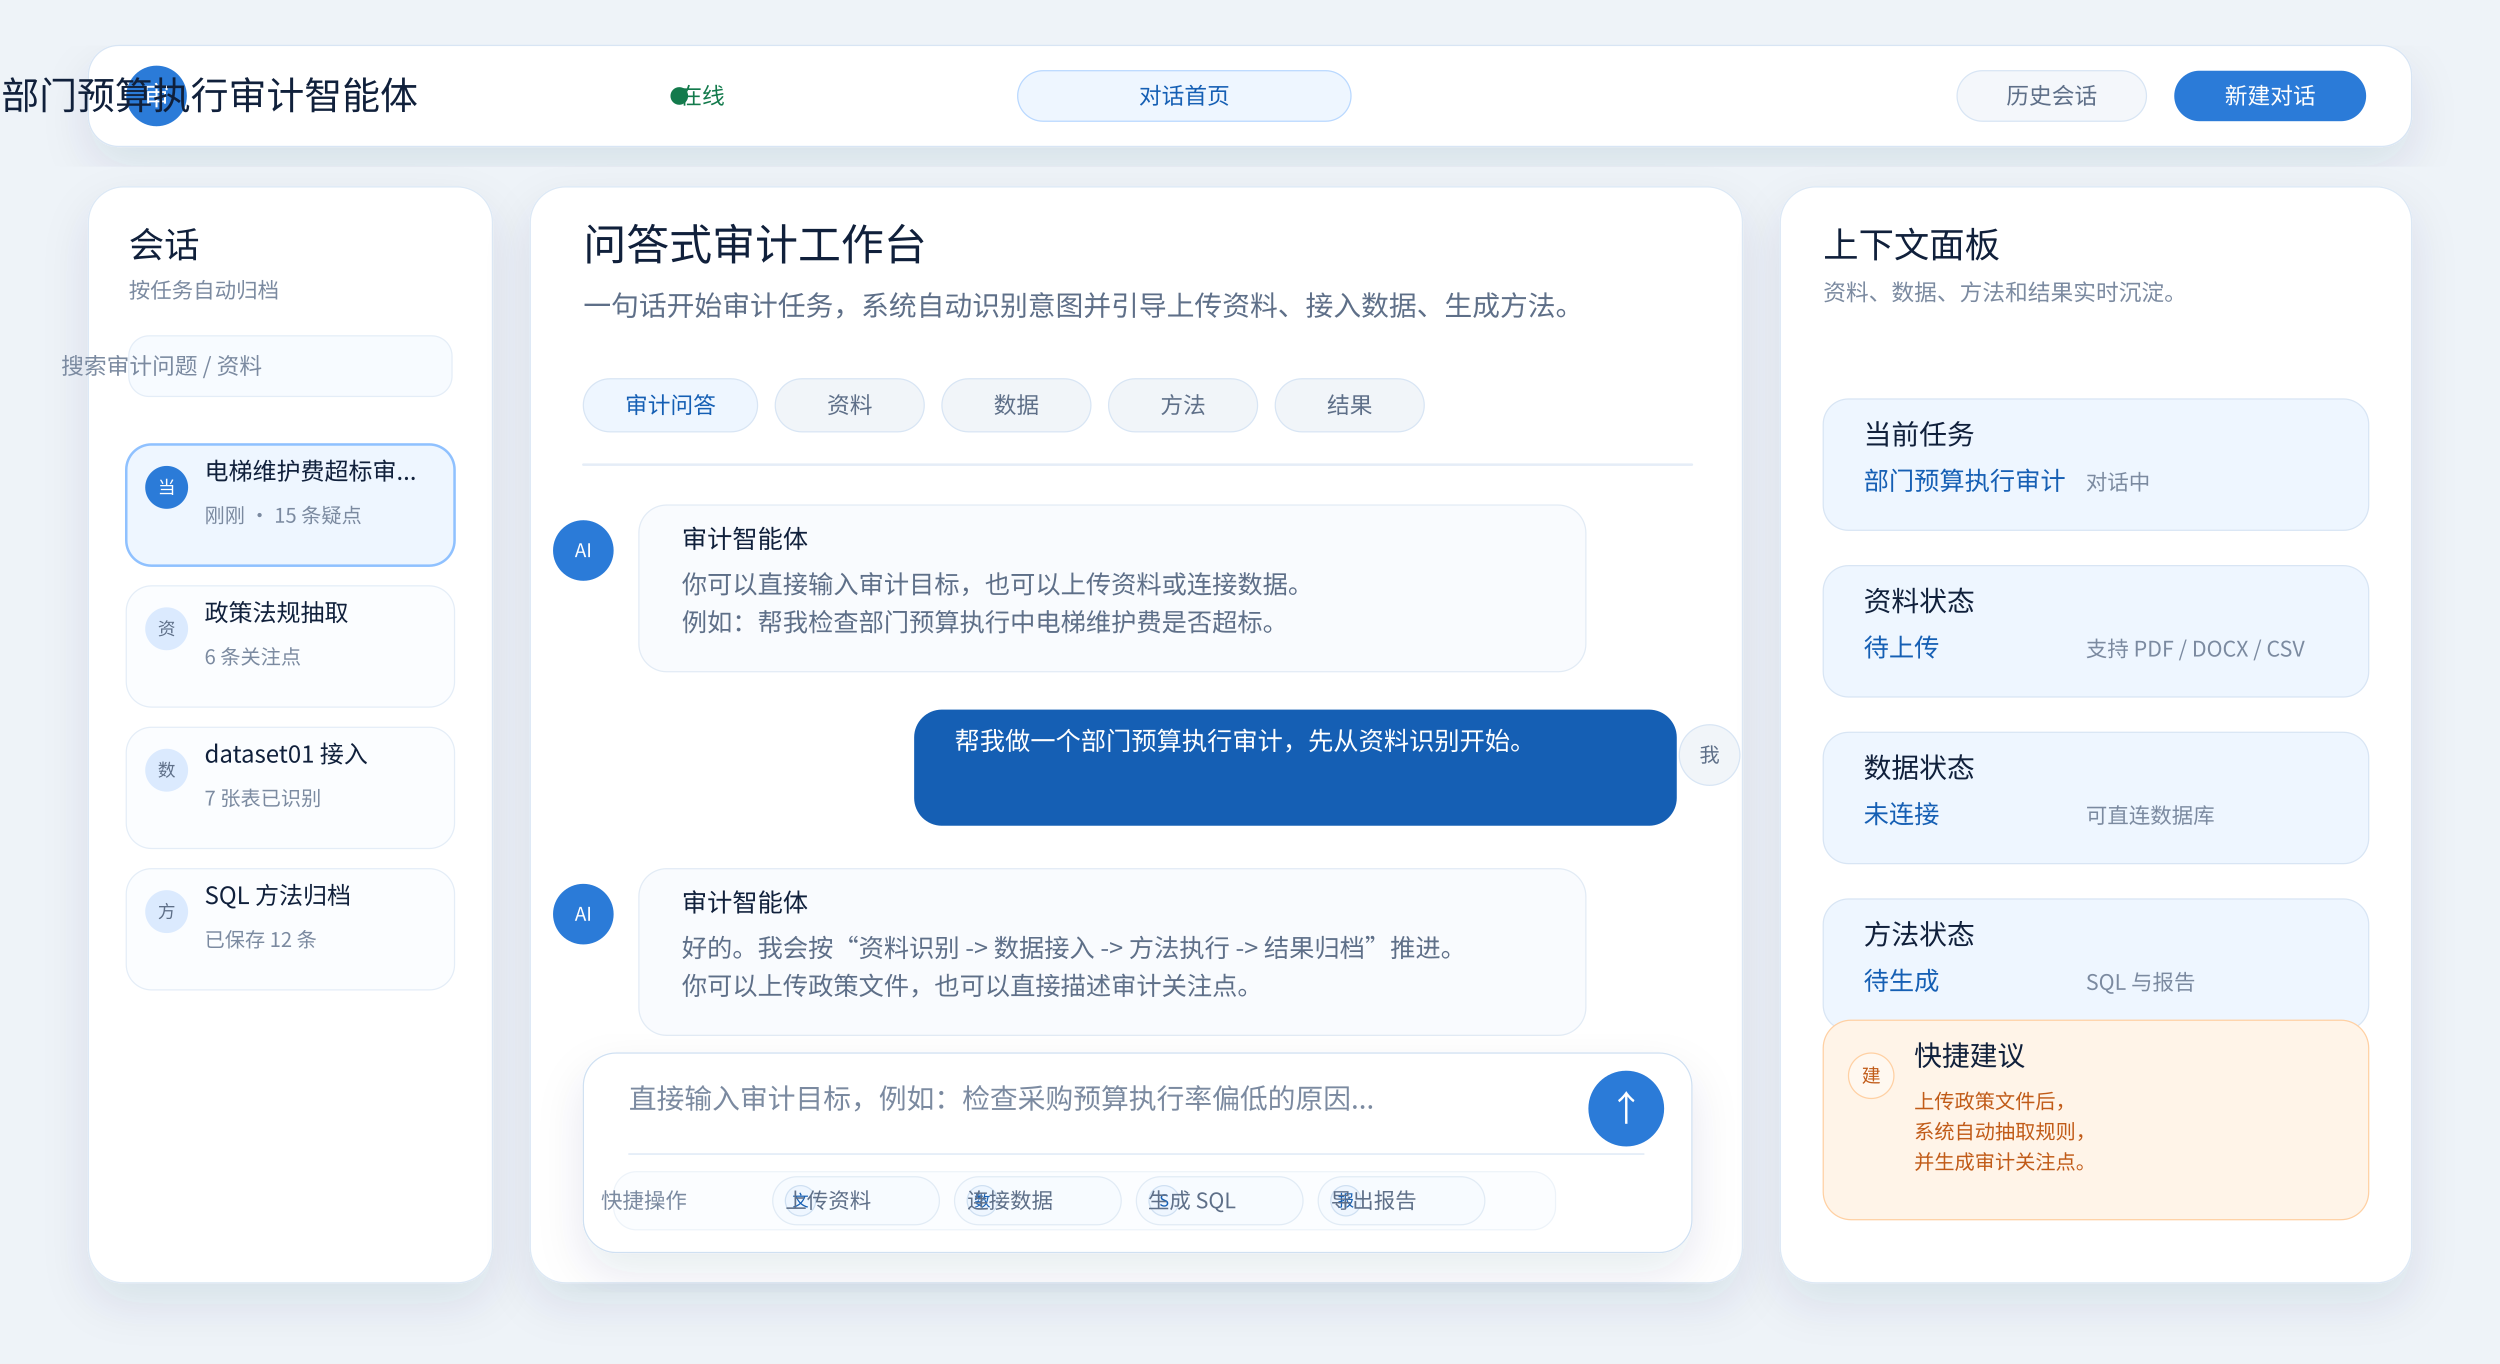
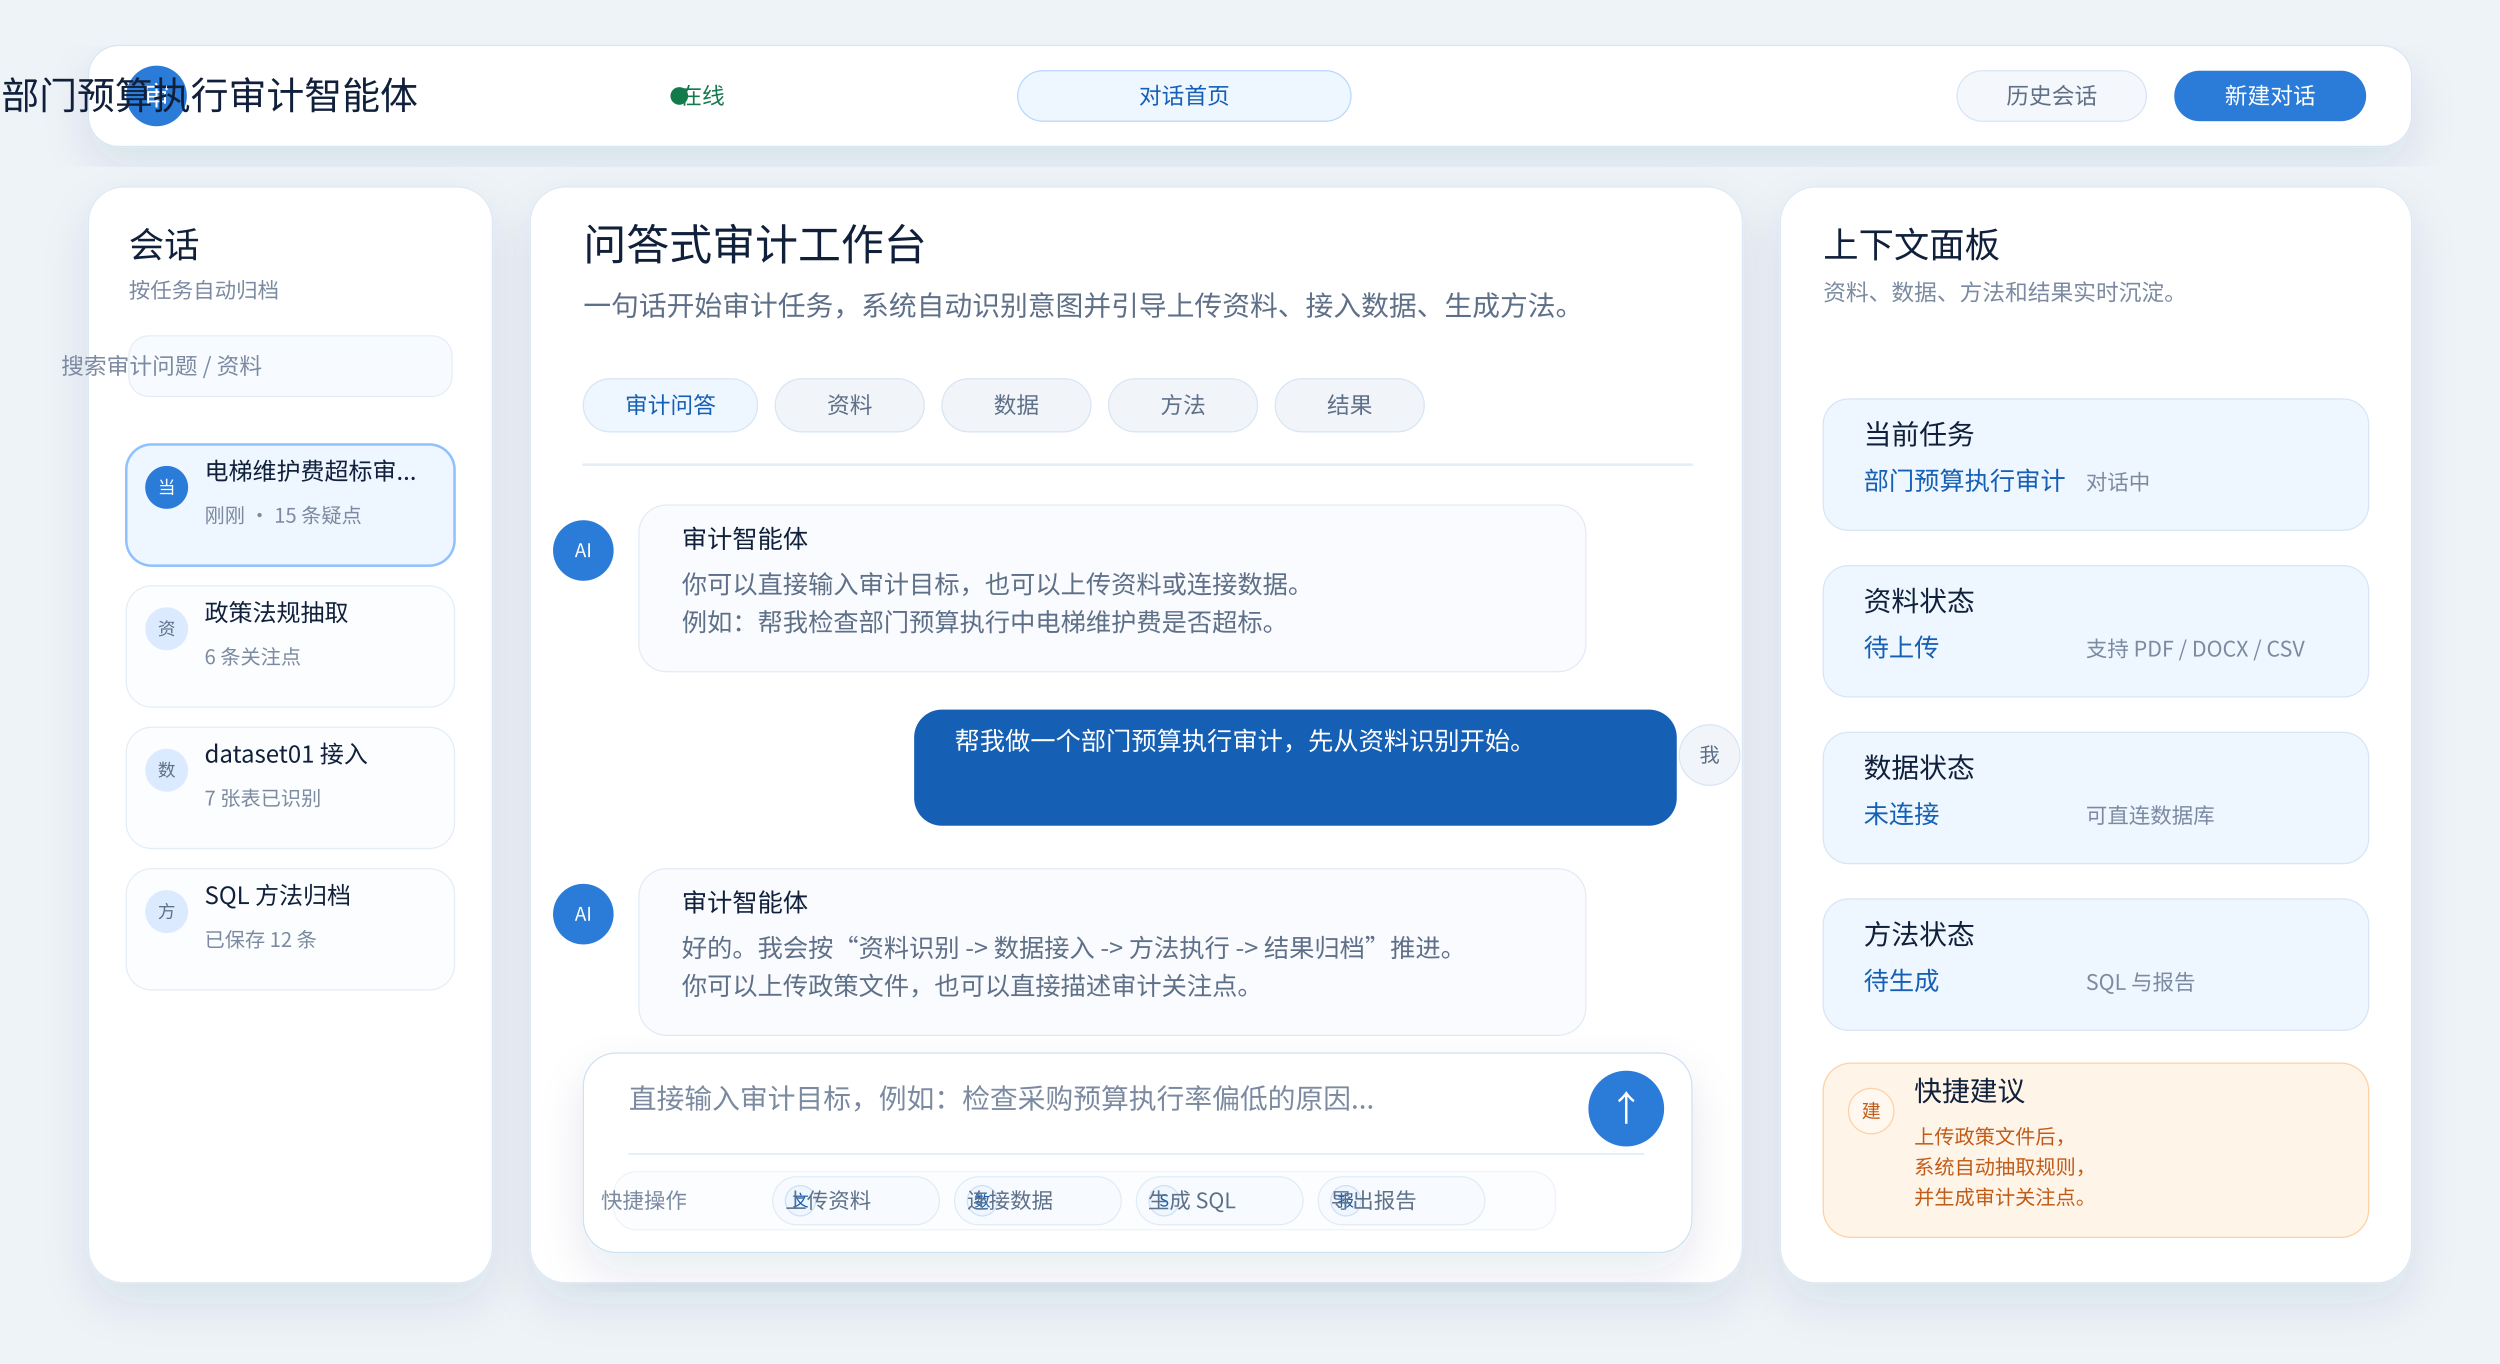
<svg xmlns="http://www.w3.org/2000/svg" width="1980" height="1080" viewBox="0 0 1980 1080" fill="none">
  <defs>
    <filter id="shadow" x="-20%" y="-20%" width="140%" height="140%">
      <feDropShadow dx="0" dy="16" stdDeviation="18" flood-color="#15345b" flood-opacity="0.10" />
    </filter>
  </defs>
  <rect width="1980" height="1080" fill="#eef3f8" />
  <rect x="70" y="36" width="1840" height="80" rx="24" fill="#ffffff" stroke="#d8e5f4" stroke-width="1" filter="url(#shadow)" />
  <circle cx="124" cy="76" r="24" fill="#2b7bd8" />
  <text x="124" y="76" fill="#ffffff" font-size="21" font-family="WenQuanYi Micro Hei, Noto Sans CJK SC, Microsoft YaHei, Arial, sans-serif" text-anchor="middle" dominant-baseline="middle">审</text>
  <text x="166" y="76" fill="#10203b" font-size="30" font-family="WenQuanYi Micro Hei, Noto Sans CJK SC, Microsoft YaHei, Arial, sans-serif" text-anchor="middle" dominant-baseline="middle">部门预算执行审计智能体</text>
  <circle cx="538" cy="76" r="7" fill="#137a4c" />
  <text x="556" y="76" fill="#137a4c" font-size="18" font-family="WenQuanYi Micro Hei, Noto Sans CJK SC, Microsoft YaHei, Arial, sans-serif" text-anchor="middle" dominant-baseline="middle">在线</text>
  <rect x="806" y="56" width="264" height="40" rx="20" fill="#eef6ff" stroke="#b9d8ff" stroke-width="1" />
  <text x="938" y="76" fill="#155fb4" font-size="18" font-family="WenQuanYi Micro Hei, Noto Sans CJK SC, Microsoft YaHei, Arial, sans-serif" text-anchor="middle" dominant-baseline="middle">对话首页</text>
  <rect x="1550" y="56" width="150" height="40" rx="20" fill="#f4f7fb" stroke="#d8e5f4" stroke-width="1" />
  <text x="1625" y="76" fill="#5e6f88" font-size="18" font-family="WenQuanYi Micro Hei, Noto Sans CJK SC, Microsoft YaHei, Arial, sans-serif" text-anchor="middle" dominant-baseline="middle">历史会话</text>
  <rect x="1722" y="56" width="152" height="40" rx="20" fill="#2b7bd8" />
  <text x="1798" y="76" fill="#ffffff" font-size="18" font-family="WenQuanYi Micro Hei, Noto Sans CJK SC, Microsoft YaHei, Arial, sans-serif" text-anchor="middle" dominant-baseline="middle">新建对话</text>
  <rect x="70" y="148" width="320" height="868" rx="28" fill="#ffffff" stroke="#dce8f5" stroke-width="1" filter="url(#shadow)" />
  <rect x="420" y="148" width="960" height="868" rx="28" fill="#ffffff" stroke="#dce8f5" stroke-width="1" filter="url(#shadow)" />
  <rect x="1410" y="148" width="500" height="868" rx="28" fill="#ffffff" stroke="#dce8f5" stroke-width="1" filter="url(#shadow)" />
  <text x="102" y="204" fill="#10203b" font-size="28" font-family="WenQuanYi Micro Hei, Noto Sans CJK SC, Microsoft YaHei, Arial, sans-serif" text-anchor="start" dominant-baseline="auto">会话</text>
  <text x="102" y="236" fill="#7b8aa0" font-size="17" font-family="WenQuanYi Micro Hei, Noto Sans CJK SC, Microsoft YaHei, Arial, sans-serif" text-anchor="start" dominant-baseline="auto">按任务自动归档</text>
  <rect x="102" y="266" width="256" height="48" rx="16" fill="#f7fbff" stroke="#e4edf7" stroke-width="1" />
  <text x="128" y="290" fill="#7b8aa0" font-size="18" font-family="WenQuanYi Micro Hei, Noto Sans CJK SC, Microsoft YaHei, Arial, sans-serif" text-anchor="middle" dominant-baseline="middle">搜索审计问题 / 资料</text>
  <rect x="100" y="352" width="260" height="96" rx="20" fill="#eef6ff" stroke="#8fc1ff" stroke-width="2" />
  <circle cx="132" cy="386" r="17" fill="#2b7bd8" />
  <text x="132" y="386" fill="#ffffff" font-size="14" font-family="WenQuanYi Micro Hei, Noto Sans CJK SC, Microsoft YaHei, Arial, sans-serif" text-anchor="middle" dominant-baseline="middle">当</text>
  <text x="162" y="380" fill="#10203b" font-size="19" font-family="WenQuanYi Micro Hei, Noto Sans CJK SC, Microsoft YaHei, Arial, sans-serif" text-anchor="start" dominant-baseline="auto">电梯维护费超标审...</text>
  <text x="162" y="414" fill="#7b8aa0" font-size="16" font-family="WenQuanYi Micro Hei, Noto Sans CJK SC, Microsoft YaHei, Arial, sans-serif" text-anchor="start" dominant-baseline="auto">刚刚 · 15 条疑点</text>
  <rect x="100" y="464" width="260" height="96" rx="20" fill="#fbfdff" stroke="#e4edf7" stroke-width="1" />
  <circle cx="132" cy="498" r="17" fill="#dbeafe" />
  <text x="132" y="498" fill="#5e6f88" font-size="14" font-family="WenQuanYi Micro Hei, Noto Sans CJK SC, Microsoft YaHei, Arial, sans-serif" text-anchor="middle" dominant-baseline="middle">资</text>
  <text x="162" y="492" fill="#10203b" font-size="19" font-family="WenQuanYi Micro Hei, Noto Sans CJK SC, Microsoft YaHei, Arial, sans-serif" text-anchor="start" dominant-baseline="auto">政策法规抽取</text>
  <text x="162" y="526" fill="#7b8aa0" font-size="16" font-family="WenQuanYi Micro Hei, Noto Sans CJK SC, Microsoft YaHei, Arial, sans-serif" text-anchor="start" dominant-baseline="auto">6 条关注点</text>
  <rect x="100" y="576" width="260" height="96" rx="20" fill="#fbfdff" stroke="#e4edf7" stroke-width="1" />
  <circle cx="132" cy="610" r="17" fill="#dbeafe" />
  <text x="132" y="610" fill="#5e6f88" font-size="14" font-family="WenQuanYi Micro Hei, Noto Sans CJK SC, Microsoft YaHei, Arial, sans-serif" text-anchor="middle" dominant-baseline="middle">数</text>
  <text x="162" y="604" fill="#10203b" font-size="19" font-family="WenQuanYi Micro Hei, Noto Sans CJK SC, Microsoft YaHei, Arial, sans-serif" text-anchor="start" dominant-baseline="auto">dataset01 接入</text>
  <text x="162" y="638" fill="#7b8aa0" font-size="16" font-family="WenQuanYi Micro Hei, Noto Sans CJK SC, Microsoft YaHei, Arial, sans-serif" text-anchor="start" dominant-baseline="auto">7 张表已识别</text>
  <rect x="100" y="688" width="260" height="96" rx="20" fill="#fbfdff" stroke="#e4edf7" stroke-width="1" />
  <circle cx="132" cy="722" r="17" fill="#dbeafe" />
  <text x="132" y="722" fill="#5e6f88" font-size="14" font-family="WenQuanYi Micro Hei, Noto Sans CJK SC, Microsoft YaHei, Arial, sans-serif" text-anchor="middle" dominant-baseline="middle">方</text>
  <text x="162" y="716" fill="#10203b" font-size="19" font-family="WenQuanYi Micro Hei, Noto Sans CJK SC, Microsoft YaHei, Arial, sans-serif" text-anchor="start" dominant-baseline="auto">SQL 方法归档</text>
  <text x="162" y="750" fill="#7b8aa0" font-size="16" font-family="WenQuanYi Micro Hei, Noto Sans CJK SC, Microsoft YaHei, Arial, sans-serif" text-anchor="start" dominant-baseline="auto">已保存 12 条</text>
  <text x="462" y="206" fill="#10203b" font-size="34" font-family="WenQuanYi Micro Hei, Noto Sans CJK SC, Microsoft YaHei, Arial, sans-serif" text-anchor="start" dominant-baseline="auto">问答式审计工作台</text>
  <text x="462" y="250" fill="#5e6f88" font-size="22" font-family="WenQuanYi Micro Hei, Noto Sans CJK SC, Microsoft YaHei, Arial, sans-serif" text-anchor="start" dominant-baseline="auto">一句话开始审计任务，系统自动识别意图并引导上传资料、接入数据、生成方法。</text>
  <rect x="462" y="300" width="138" height="42" rx="21" fill="#eef6ff" stroke="#d8e5f4" stroke-width="1" />
  <text x="531" y="321" fill="#155fb4" font-size="18" font-family="WenQuanYi Micro Hei, Noto Sans CJK SC, Microsoft YaHei, Arial, sans-serif" text-anchor="middle" dominant-baseline="middle">审计问答</text>
  <rect x="614" y="300" width="118" height="42" rx="21" fill="#f1f5f9" stroke="#d8e5f4" stroke-width="1" />
  <text x="673" y="321" fill="#5e6f88" font-size="18" font-family="WenQuanYi Micro Hei, Noto Sans CJK SC, Microsoft YaHei, Arial, sans-serif" text-anchor="middle" dominant-baseline="middle">资料</text>
  <rect x="746" y="300" width="118" height="42" rx="21" fill="#f1f5f9" stroke="#d8e5f4" stroke-width="1" />
  <text x="805" y="321" fill="#5e6f88" font-size="18" font-family="WenQuanYi Micro Hei, Noto Sans CJK SC, Microsoft YaHei, Arial, sans-serif" text-anchor="middle" dominant-baseline="middle">数据</text>
  <rect x="878" y="300" width="118" height="42" rx="21" fill="#f1f5f9" stroke="#d8e5f4" stroke-width="1" />
  <text x="937" y="321" fill="#5e6f88" font-size="18" font-family="WenQuanYi Micro Hei, Noto Sans CJK SC, Microsoft YaHei, Arial, sans-serif" text-anchor="middle" dominant-baseline="middle">方法</text>
  <rect x="1010" y="300" width="118" height="42" rx="21" fill="#f1f5f9" stroke="#d8e5f4" stroke-width="1" />
  <text x="1069" y="321" fill="#5e6f88" font-size="18" font-family="WenQuanYi Micro Hei, Noto Sans CJK SC, Microsoft YaHei, Arial, sans-serif" text-anchor="middle" dominant-baseline="middle">结果</text>
  <line x1="462" y1="368" x2="1340" y2="368" stroke="#e5edf7" stroke-width="2" stroke-linecap="round" />
  <text x="1444" y="204" fill="#10203b" font-size="28" font-family="WenQuanYi Micro Hei, Noto Sans CJK SC, Microsoft YaHei, Arial, sans-serif" text-anchor="start" dominant-baseline="auto">上下文面板</text>
  <text x="1444" y="238" fill="#7b8aa0" font-size="18" font-family="WenQuanYi Micro Hei, Noto Sans CJK SC, Microsoft YaHei, Arial, sans-serif" text-anchor="start" dominant-baseline="auto">资料、数据、方法和结果实时沉淀。</text>
  <circle cx="462" cy="436" r="24" fill="#2b7bd8" />
  <text x="462" y="436" fill="#ffffff" font-size="15" font-family="WenQuanYi Micro Hei, Noto Sans CJK SC, Microsoft YaHei, Arial, sans-serif" text-anchor="middle" dominant-baseline="middle">AI</text>
  <rect x="506" y="400" width="750" height="132" rx="22" fill="#f9fbfe" stroke="#e2ebf5" stroke-width="1" />
  <text x="540" y="434" fill="#10203b" font-size="20" font-family="WenQuanYi Micro Hei, Noto Sans CJK SC, Microsoft YaHei, Arial, sans-serif" text-anchor="start" dominant-baseline="auto">审计智能体</text>
  <text x="540" y="470" fill="#5e6f88" font-size="20" font-family="WenQuanYi Micro Hei, Noto Sans CJK SC, Microsoft YaHei, Arial, sans-serif" text-anchor="start" dominant-baseline="auto">你可以直接输入审计目标，也可以上传资料或连接数据。</text>
  <text x="540" y="500" fill="#5e6f88" font-size="20" font-family="WenQuanYi Micro Hei, Noto Sans CJK SC, Microsoft YaHei, Arial, sans-serif" text-anchor="start" dominant-baseline="auto">例如：帮我检查部门预算执行中电梯维护费是否超标。</text>
  <rect x="724" y="562" width="604" height="92" rx="22" fill="#155fb4" />
  <text x="756" y="594" fill="#ffffff" font-size="20" font-family="WenQuanYi Micro Hei, Noto Sans CJK SC, Microsoft YaHei, Arial, sans-serif" text-anchor="start" dominant-baseline="auto">帮我做一个部门预算执行审计，先从资料识别开始。</text>
  <circle cx="1354" cy="598" r="24" fill="#f1f5f9" stroke="#d8e5f4" stroke-width="1" />
  <text x="1354" y="598" fill="#5e6f88" font-size="16" font-family="WenQuanYi Micro Hei, Noto Sans CJK SC, Microsoft YaHei, Arial, sans-serif" text-anchor="middle" dominant-baseline="middle">我</text>
  <circle cx="462" cy="724" r="24" fill="#2b7bd8" />
  <text x="462" y="724" fill="#ffffff" font-size="15" font-family="WenQuanYi Micro Hei, Noto Sans CJK SC, Microsoft YaHei, Arial, sans-serif" text-anchor="middle" dominant-baseline="middle">AI</text>
  <rect x="506" y="688" width="750" height="132" rx="22" fill="#f9fbfe" stroke="#e2ebf5" stroke-width="1" />
  <text x="540" y="722" fill="#10203b" font-size="20" font-family="WenQuanYi Micro Hei, Noto Sans CJK SC, Microsoft YaHei, Arial, sans-serif" text-anchor="start" dominant-baseline="auto">审计智能体</text>
  <text x="540" y="758" fill="#5e6f88" font-size="20" font-family="WenQuanYi Micro Hei, Noto Sans CJK SC, Microsoft YaHei, Arial, sans-serif" text-anchor="start" dominant-baseline="auto">好的。我会按“资料识别 -&gt; 数据接入 -&gt; 方法执行 -&gt; 结果归档”推进。</text>
  <text x="540" y="788" fill="#5e6f88" font-size="20" font-family="WenQuanYi Micro Hei, Noto Sans CJK SC, Microsoft YaHei, Arial, sans-serif" text-anchor="start" dominant-baseline="auto">你可以上传政策文件，也可以直接描述审计关注点。</text>
  <rect x="462" y="834" width="878" height="158" rx="26" fill="#ffffff" stroke="#cfe0f2" stroke-width="1" filter="url(#shadow)" />
  <text x="498" y="878" fill="#7b8aa0" font-size="22" font-family="WenQuanYi Micro Hei, Noto Sans CJK SC, Microsoft YaHei, Arial, sans-serif" text-anchor="start" dominant-baseline="auto">直接输入审计目标，例如：检查采购预算执行率偏低的原因...</text>
  <circle cx="1288" cy="878" r="30" fill="#2b7bd8" />
  <text x="1288" y="878" fill="#ffffff" font-size="28" font-family="WenQuanYi Micro Hei, Noto Sans CJK SC, Microsoft YaHei, Arial, sans-serif" text-anchor="middle" dominant-baseline="middle">↑</text>
  <line x1="498" y1="914" x2="1302" y2="914" stroke="#d8e5f4" stroke-width="1" stroke-linecap="round" />
  <rect x="486" y="928" width="746" height="46" rx="18" fill="#fbfdff" stroke="#edf3f9" stroke-width="1" />
  <text x="510" y="951" fill="#7b8aa0" font-size="17" font-family="WenQuanYi Micro Hei, Noto Sans CJK SC, Microsoft YaHei, Arial, sans-serif" text-anchor="middle" dominant-baseline="middle">快捷操作</text>
  <rect x="612" y="932" width="132" height="38" rx="19" fill="#f7fbff" stroke="#e1ebf5" stroke-width="1" />
  <circle cx="634" cy="951" r="12" fill="#eef6ff" stroke="#cfe0f2" stroke-width="1" />
  <text x="634" y="951" fill="#155fb4" font-size="13" font-family="WenQuanYi Micro Hei, Noto Sans CJK SC, Microsoft YaHei, Arial, sans-serif" text-anchor="middle" dominant-baseline="middle">文</text>
  <text x="656" y="951" fill="#5e6f88" font-size="17" font-family="WenQuanYi Micro Hei, Noto Sans CJK SC, Microsoft YaHei, Arial, sans-serif" text-anchor="middle" dominant-baseline="middle">上传资料</text>
  <rect x="756" y="932" width="132" height="38" rx="19" fill="#f7fbff" stroke="#e1ebf5" stroke-width="1" />
  <circle cx="778" cy="951" r="12" fill="#eef6ff" stroke="#cfe0f2" stroke-width="1" />
  <text x="778" y="951" fill="#155fb4" font-size="13" font-family="WenQuanYi Micro Hei, Noto Sans CJK SC, Microsoft YaHei, Arial, sans-serif" text-anchor="middle" dominant-baseline="middle">数</text>
  <text x="800" y="951" fill="#5e6f88" font-size="17" font-family="WenQuanYi Micro Hei, Noto Sans CJK SC, Microsoft YaHei, Arial, sans-serif" text-anchor="middle" dominant-baseline="middle">连接数据</text>
  <rect x="900" y="932" width="132" height="38" rx="19" fill="#f7fbff" stroke="#e1ebf5" stroke-width="1" />
  <circle cx="922" cy="951" r="12" fill="#eef6ff" stroke="#cfe0f2" stroke-width="1" />
  <text x="922" y="951" fill="#155fb4" font-size="13" font-family="WenQuanYi Micro Hei, Noto Sans CJK SC, Microsoft YaHei, Arial, sans-serif" text-anchor="middle" dominant-baseline="middle">S</text>
  <text x="944" y="951" fill="#5e6f88" font-size="17" font-family="WenQuanYi Micro Hei, Noto Sans CJK SC, Microsoft YaHei, Arial, sans-serif" text-anchor="middle" dominant-baseline="middle">生成 SQL</text>
  <rect x="1044" y="932" width="132" height="38" rx="19" fill="#f7fbff" stroke="#e1ebf5" stroke-width="1" />
  <circle cx="1066" cy="951" r="12" fill="#eef6ff" stroke="#cfe0f2" stroke-width="1" />
  <text x="1066" y="951" fill="#155fb4" font-size="13" font-family="WenQuanYi Micro Hei, Noto Sans CJK SC, Microsoft YaHei, Arial, sans-serif" text-anchor="middle" dominant-baseline="middle">报</text>
  <text x="1088" y="951" fill="#5e6f88" font-size="17" font-family="WenQuanYi Micro Hei, Noto Sans CJK SC, Microsoft YaHei, Arial, sans-serif" text-anchor="middle" dominant-baseline="middle">导出报告</text>
  <rect x="1444" y="316" width="432" height="104" rx="20" fill="#eef6ff" stroke="#d8e5f4" stroke-width="1" />
  <text x="1476" y="352" fill="#10203b" font-size="22" font-family="WenQuanYi Micro Hei, Noto Sans CJK SC, Microsoft YaHei, Arial, sans-serif" text-anchor="start" dominant-baseline="auto">当前任务</text>
  <text x="1476" y="388" fill="#155fb4" font-size="20" font-family="WenQuanYi Micro Hei, Noto Sans CJK SC, Microsoft YaHei, Arial, sans-serif" text-anchor="start" dominant-baseline="auto">部门预算执行审计</text>
  <text x="1652" y="388" fill="#7b8aa0" font-size="17" font-family="WenQuanYi Micro Hei, Noto Sans CJK SC, Microsoft YaHei, Arial, sans-serif" text-anchor="start" dominant-baseline="auto">对话中</text>
  <rect x="1444" y="448" width="432" height="104" rx="20" fill="#eef6ff" stroke="#d8e5f4" stroke-width="1" />
  <text x="1476" y="484" fill="#10203b" font-size="22" font-family="WenQuanYi Micro Hei, Noto Sans CJK SC, Microsoft YaHei, Arial, sans-serif" text-anchor="start" dominant-baseline="auto">资料状态</text>
  <text x="1476" y="520" fill="#155fb4" font-size="20" font-family="WenQuanYi Micro Hei, Noto Sans CJK SC, Microsoft YaHei, Arial, sans-serif" text-anchor="start" dominant-baseline="auto">待上传</text>
  <text x="1652" y="520" fill="#7b8aa0" font-size="17" font-family="WenQuanYi Micro Hei, Noto Sans CJK SC, Microsoft YaHei, Arial, sans-serif" text-anchor="start" dominant-baseline="auto">支持 PDF / DOCX / CSV</text>
  <rect x="1444" y="580" width="432" height="104" rx="20" fill="#eef6ff" stroke="#d8e5f4" stroke-width="1" />
  <text x="1476" y="616" fill="#10203b" font-size="22" font-family="WenQuanYi Micro Hei, Noto Sans CJK SC, Microsoft YaHei, Arial, sans-serif" text-anchor="start" dominant-baseline="auto">数据状态</text>
  <text x="1476" y="652" fill="#155fb4" font-size="20" font-family="WenQuanYi Micro Hei, Noto Sans CJK SC, Microsoft YaHei, Arial, sans-serif" text-anchor="start" dominant-baseline="auto">未连接</text>
  <text x="1652" y="652" fill="#7b8aa0" font-size="17" font-family="WenQuanYi Micro Hei, Noto Sans CJK SC, Microsoft YaHei, Arial, sans-serif" text-anchor="start" dominant-baseline="auto">可直连数据库</text>
  <rect x="1444" y="712" width="432" height="104" rx="20" fill="#eef6ff" stroke="#d8e5f4" stroke-width="1" />
  <text x="1476" y="748" fill="#10203b" font-size="22" font-family="WenQuanYi Micro Hei, Noto Sans CJK SC, Microsoft YaHei, Arial, sans-serif" text-anchor="start" dominant-baseline="auto">方法状态</text>
  <text x="1476" y="784" fill="#155fb4" font-size="20" font-family="WenQuanYi Micro Hei, Noto Sans CJK SC, Microsoft YaHei, Arial, sans-serif" text-anchor="start" dominant-baseline="auto">待生成</text>
  <text x="1652" y="784" fill="#7b8aa0" font-size="17" font-family="WenQuanYi Micro Hei, Noto Sans CJK SC, Microsoft YaHei, Arial, sans-serif" text-anchor="start" dominant-baseline="auto">SQL 与报告</text>
-   <rect x="1444" y="808" width="432" height="158" rx="22" fill="#fff4e8" stroke="#ffd0a3" stroke-width="1" />
-   <circle cx="1482" cy="852" r="18" fill="#fff8f0" stroke="#ffd0a3" stroke-width="1" />
-   <text x="1482" y="852" fill="#c15b18" font-size="15" font-family="WenQuanYi Micro Hei, Noto Sans CJK SC, Microsoft YaHei, Arial, sans-serif" text-anchor="middle" dominant-baseline="middle">建</text>
-   <text x="1516" y="844" fill="#10203b" font-size="22" font-family="WenQuanYi Micro Hei, Noto Sans CJK SC, Microsoft YaHei, Arial, sans-serif" text-anchor="start" dominant-baseline="auto">快捷建议</text>
-   <text x="1516" y="878" fill="#c15b18" font-size="16" font-family="WenQuanYi Micro Hei, Noto Sans CJK SC, Microsoft YaHei, Arial, sans-serif" text-anchor="start" dominant-baseline="auto">上传政策文件后，</text>
-   <text x="1516" y="902" fill="#c15b18" font-size="16" font-family="WenQuanYi Micro Hei, Noto Sans CJK SC, Microsoft YaHei, Arial, sans-serif" text-anchor="start" dominant-baseline="auto">系统自动抽取规则，</text>
-   <text x="1516" y="926" fill="#c15b18" font-size="16" font-family="WenQuanYi Micro Hei, Noto Sans CJK SC, Microsoft YaHei, Arial, sans-serif" text-anchor="start" dominant-baseline="auto">并生成审计关注点。</text>
+   <rect x="1444" y="842" width="432" height="138" rx="22" fill="#fff4e8" stroke="#ffd0a3" stroke-width="1" />
+   <circle cx="1482" cy="880" r="18" fill="#fff8f0" stroke="#ffd0a3" stroke-width="1" />
+   <text x="1482" y="880" fill="#c15b18" font-size="15" font-family="WenQuanYi Micro Hei, Noto Sans CJK SC, Microsoft YaHei, Arial, sans-serif" text-anchor="middle" dominant-baseline="middle">建</text>
+   <text x="1516" y="872" fill="#10203b" font-size="22" font-family="WenQuanYi Micro Hei, Noto Sans CJK SC, Microsoft YaHei, Arial, sans-serif" text-anchor="start" dominant-baseline="auto">快捷建议</text>
+   <text x="1516" y="906" fill="#c15b18" font-size="16" font-family="WenQuanYi Micro Hei, Noto Sans CJK SC, Microsoft YaHei, Arial, sans-serif" text-anchor="start" dominant-baseline="auto">上传政策文件后，</text>
+   <text x="1516" y="930" fill="#c15b18" font-size="16" font-family="WenQuanYi Micro Hei, Noto Sans CJK SC, Microsoft YaHei, Arial, sans-serif" text-anchor="start" dominant-baseline="auto">系统自动抽取规则，</text>
+   <text x="1516" y="954" fill="#c15b18" font-size="16" font-family="WenQuanYi Micro Hei, Noto Sans CJK SC, Microsoft YaHei, Arial, sans-serif" text-anchor="start" dominant-baseline="auto">并生成审计关注点。</text>
</svg>
